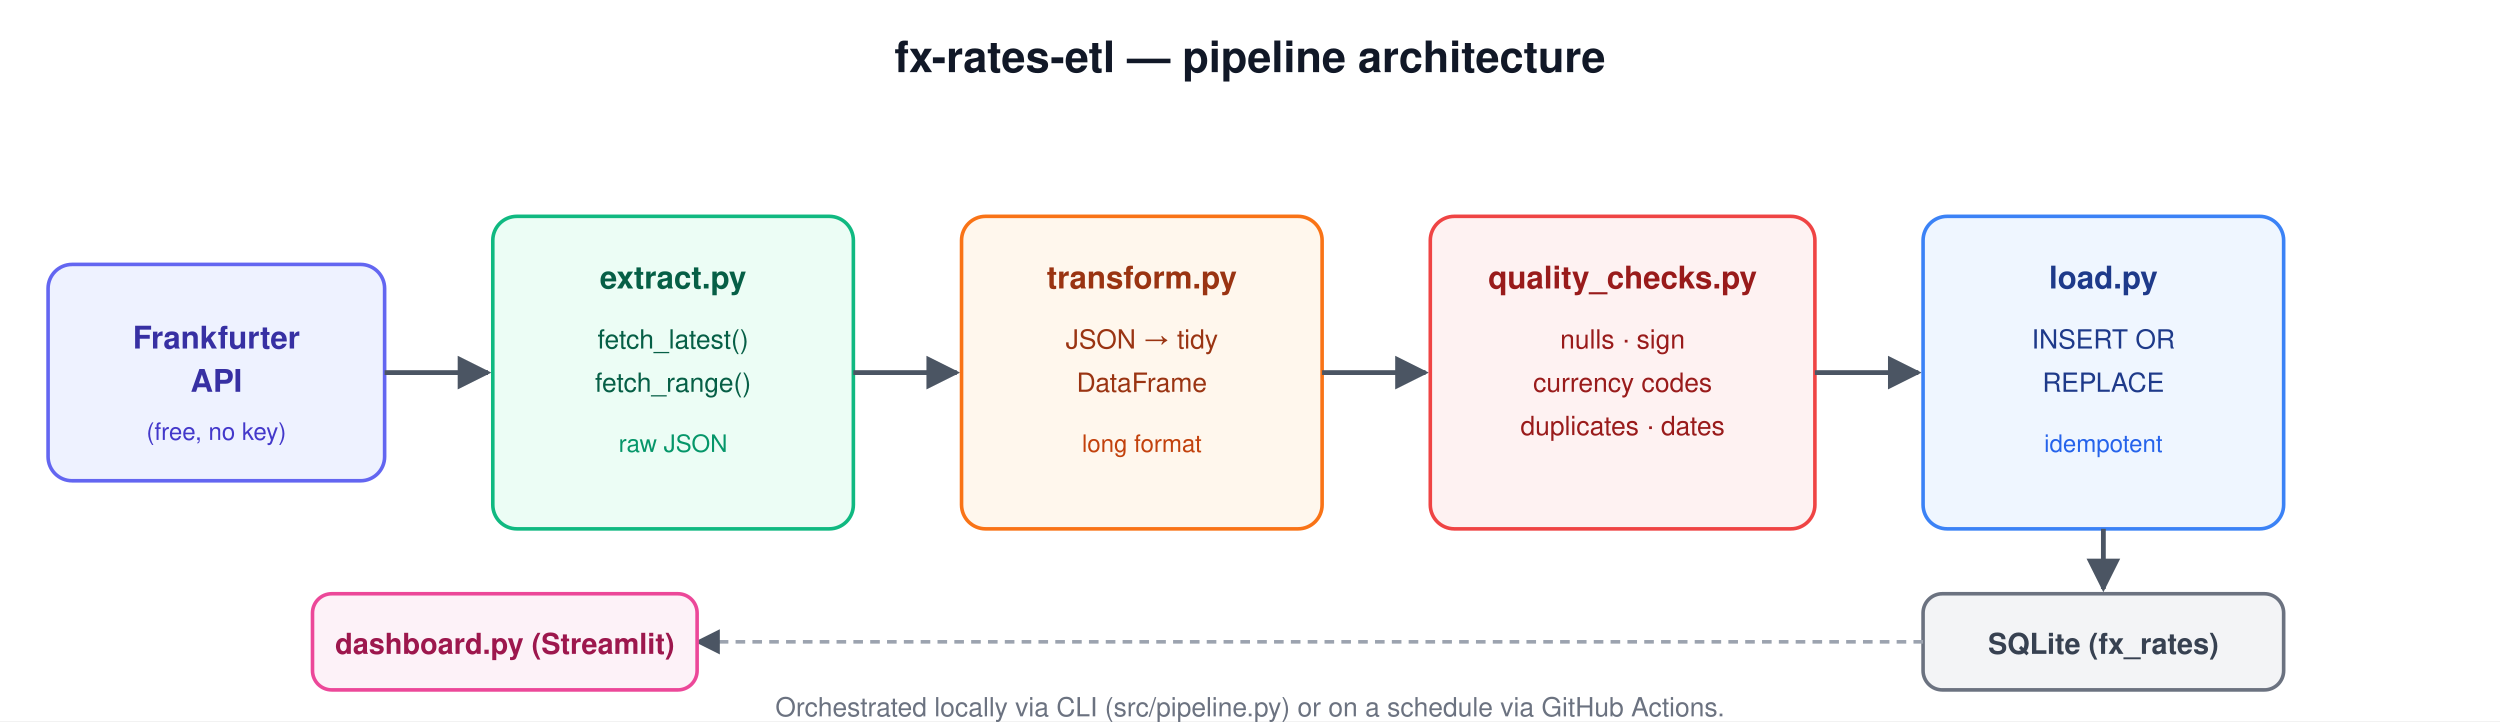
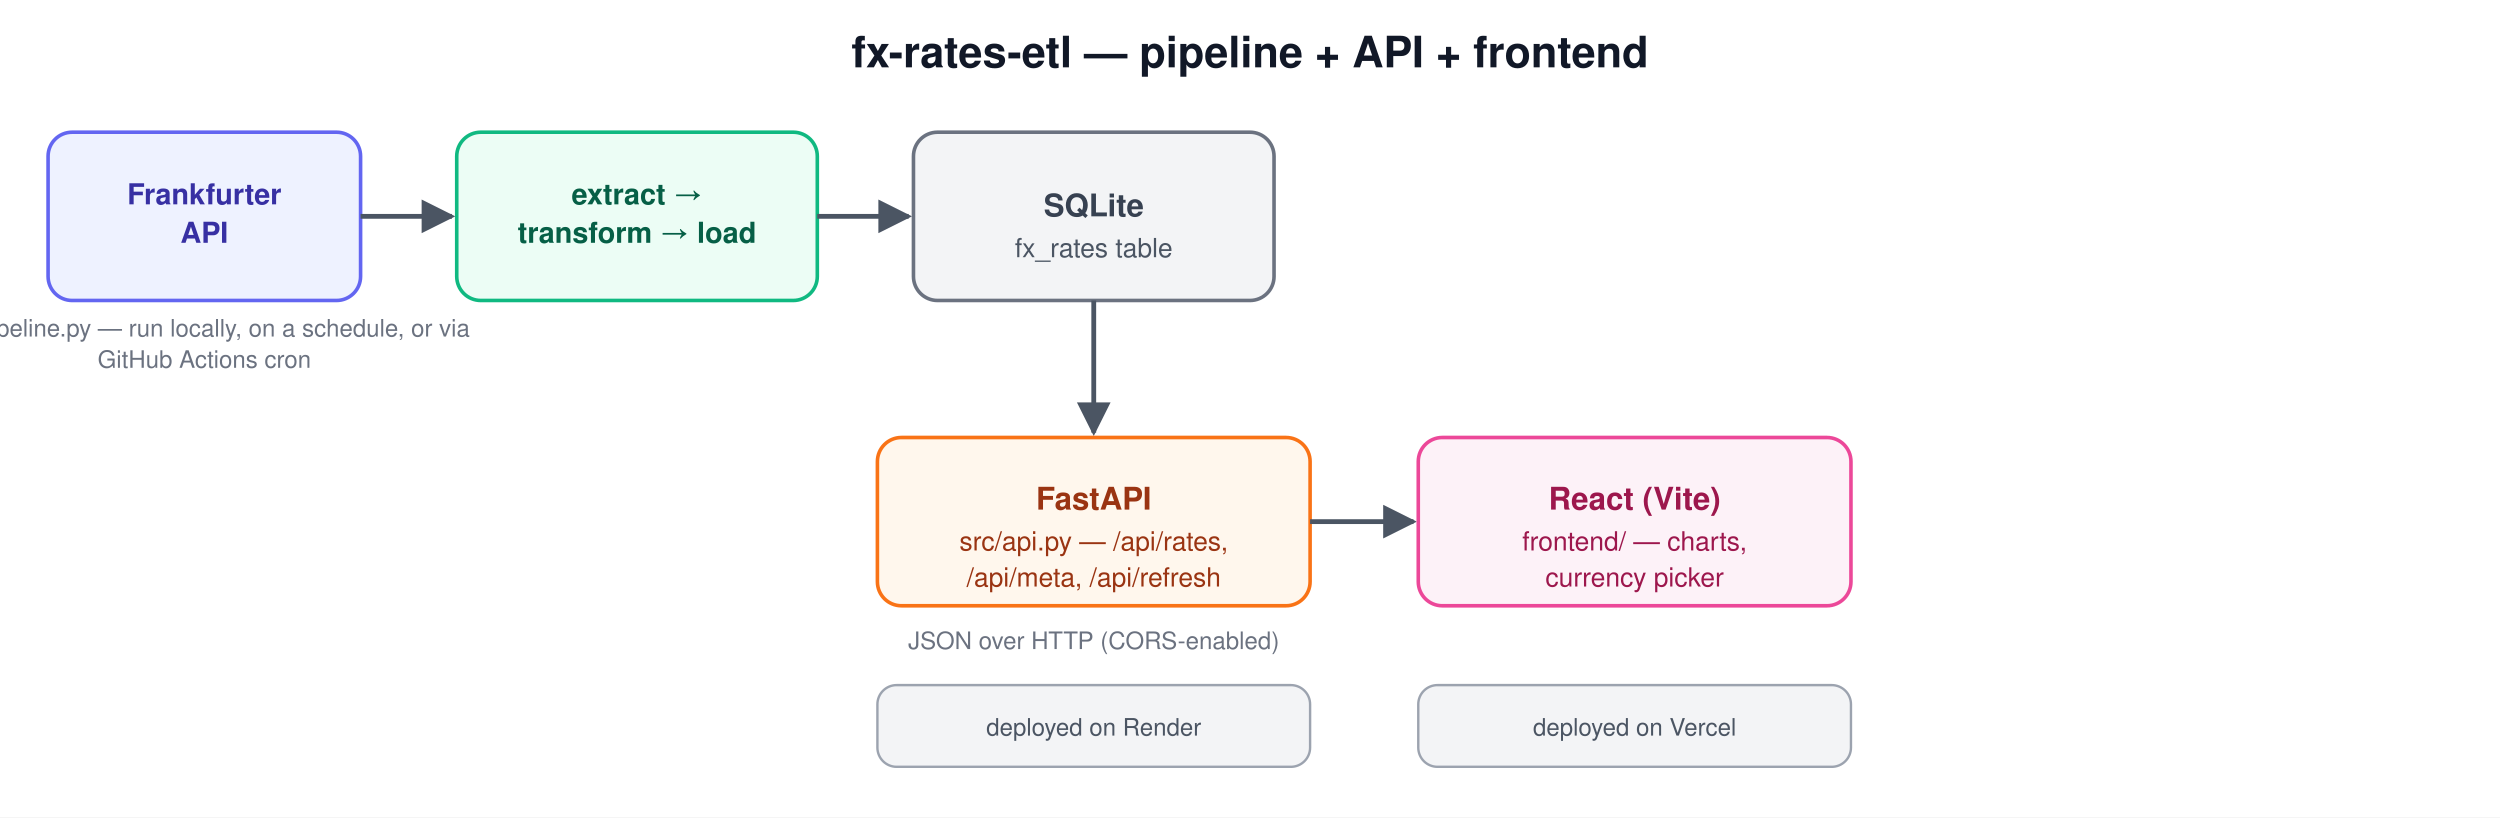
- <svg xmlns="http://www.w3.org/2000/svg" viewBox="0 0 1040 300" font-family="Helvetica, Arial, sans-serif">
+ <svg xmlns="http://www.w3.org/2000/svg" viewBox="0 0 1040 340" font-family="Helvetica, Arial, sans-serif">
  <defs>
    <marker id="arrow" viewBox="0 0 10 10" refX="9" refY="5" markerWidth="7" markerHeight="7" orient="auto-start-reverse">
      <path d="M0,0 L10,5 L0,10 z" fill="#4b5563" />
    </marker>
  </defs>
-   <rect width="1040" height="300" fill="#ffffff" />
-   <text x="520" y="30" text-anchor="middle" font-size="18" font-weight="700" fill="#111827">fx-rates-etl — pipeline architecture</text>
+   <rect width="1040" height="340" fill="#ffffff" />
+   <text x="520" y="28" text-anchor="middle" font-size="18" font-weight="700" fill="#111827">fx-rates-etl — pipeline + API + frontend</text>
  <g>
-     <rect x="20" y="110" width="140" height="90" rx="10" fill="#eef2ff" stroke="#6366f1" stroke-width="1.5" />
-     <text x="90" y="145" text-anchor="middle" font-size="13" font-weight="600" fill="#3730a3">Frankfurter</text>
-     <text x="90" y="163" text-anchor="middle" font-size="13" font-weight="600" fill="#3730a3">API</text>
-     <text x="90" y="183" text-anchor="middle" font-size="10" fill="#4338ca">(free, no key)</text>
+     <rect x="20" y="55" width="130" height="70" rx="10" fill="#eef2ff" stroke="#6366f1" stroke-width="1.5" />
+     <text x="85" y="85" text-anchor="middle" font-size="12" font-weight="600" fill="#3730a3">Frankfurter</text>
+     <text x="85" y="101" text-anchor="middle" font-size="12" font-weight="600" fill="#3730a3">API</text>
  </g>
-   <line x1="160" y1="155" x2="203" y2="155" stroke="#4b5563" stroke-width="2" marker-end="url(#arrow)" />
+   <line x1="150" y1="90" x2="188" y2="90" stroke="#4b5563" stroke-width="2" marker-end="url(#arrow)" />
  <g>
-     <rect x="205" y="90" width="150" height="130" rx="10" fill="#ecfdf5" stroke="#10b981" stroke-width="1.5" />
-     <text x="280" y="120" text-anchor="middle" font-size="13" font-weight="700" fill="#065f46">extract.py</text>
-     <text x="280" y="145" text-anchor="middle" font-size="11" fill="#065f46">fetch_latest()</text>
-     <text x="280" y="163" text-anchor="middle" font-size="11" fill="#065f46">fetch_range()</text>
-     <text x="280" y="188" text-anchor="middle" font-size="10" fill="#059669">raw JSON</text>
+     <rect x="190" y="55" width="150" height="70" rx="10" fill="#ecfdf5" stroke="#10b981" stroke-width="1.5" />
+     <text x="265" y="85" text-anchor="middle" font-size="12" font-weight="700" fill="#065f46">extract →</text>
+     <text x="265" y="101" text-anchor="middle" font-size="12" font-weight="700" fill="#065f46">transform → load</text>
  </g>
-   <line x1="355" y1="155" x2="398" y2="155" stroke="#4b5563" stroke-width="2" marker-end="url(#arrow)" />
+   <line x1="340" y1="90" x2="378" y2="90" stroke="#4b5563" stroke-width="2" marker-end="url(#arrow)" />
  <g>
-     <rect x="400" y="90" width="150" height="130" rx="10" fill="#fff7ed" stroke="#f97316" stroke-width="1.5" />
-     <text x="475" y="120" text-anchor="middle" font-size="13" font-weight="700" fill="#9a3412">transform.py</text>
-     <text x="475" y="145" text-anchor="middle" font-size="11" fill="#9a3412">JSON → tidy</text>
-     <text x="475" y="163" text-anchor="middle" font-size="11" fill="#9a3412">DataFrame</text>
-     <text x="475" y="188" text-anchor="middle" font-size="10" fill="#c2410c">long format</text>
+     <rect x="380" y="55" width="150" height="70" rx="10" fill="#f3f4f6" stroke="#6b7280" stroke-width="1.5" />
+     <text x="455" y="90" text-anchor="middle" font-size="13" font-weight="700" fill="#374151">SQLite</text>
+     <text x="455" y="107" text-anchor="middle" font-size="11" fill="#4b5563">fx_rates table</text>
  </g>
-   <line x1="550" y1="155" x2="593" y2="155" stroke="#4b5563" stroke-width="2" marker-end="url(#arrow)" />
+   <text x="85" y="140" text-anchor="middle" font-size="10" fill="#6b7280">src/pipeline.py — run locally, on a schedule, or via</text>
+   <text x="85" y="153" text-anchor="middle" font-size="10" fill="#6b7280">GitHub Actions cron</text>
+   <line x1="455" y1="125" x2="455" y2="180" stroke="#4b5563" stroke-width="2" marker-end="url(#arrow)" />
  <g>
-     <rect x="595" y="90" width="160" height="130" rx="10" fill="#fef2f2" stroke="#ef4444" stroke-width="1.5" />
-     <text x="675" y="120" text-anchor="middle" font-size="13" font-weight="700" fill="#991b1b">quality_checks.py</text>
-     <text x="675" y="145" text-anchor="middle" font-size="11" fill="#991b1b">nulls · sign</text>
-     <text x="675" y="163" text-anchor="middle" font-size="11" fill="#991b1b">currency codes</text>
-     <text x="675" y="181" text-anchor="middle" font-size="11" fill="#991b1b">duplicates · dates</text>
+     <rect x="365" y="182" width="180" height="70" rx="10" fill="#fff7ed" stroke="#f97316" stroke-width="1.5" />
+     <text x="455" y="212" text-anchor="middle" font-size="13" font-weight="700" fill="#9a3412">FastAPI</text>
+     <text x="455" y="229" text-anchor="middle" font-size="11" fill="#9a3412">src/api.py — /api/rates,</text>
+     <text x="455" y="244" text-anchor="middle" font-size="11" fill="#9a3412">/api/meta, /api/refresh</text>
  </g>
-   <line x1="755" y1="155" x2="798" y2="155" stroke="#4b5563" stroke-width="2" marker-end="url(#arrow)" />
+   <line x1="545" y1="217" x2="588" y2="217" stroke="#4b5563" stroke-width="2" marker-end="url(#arrow)" />
  <g>
-     <rect x="800" y="90" width="150" height="130" rx="10" fill="#eff6ff" stroke="#3b82f6" stroke-width="1.5" />
-     <text x="875" y="120" text-anchor="middle" font-size="13" font-weight="700" fill="#1e3a8a">load.py</text>
-     <text x="875" y="145" text-anchor="middle" font-size="11" fill="#1e3a8a">INSERT OR</text>
-     <text x="875" y="163" text-anchor="middle" font-size="11" fill="#1e3a8a">REPLACE</text>
-     <text x="875" y="188" text-anchor="middle" font-size="10" fill="#2563eb">idempotent</text>
+     <rect x="590" y="182" width="180" height="70" rx="10" fill="#fdf2f8" stroke="#ec4899" stroke-width="1.5" />
+     <text x="680" y="212" text-anchor="middle" font-size="13" font-weight="700" fill="#9d174d">React (Vite)</text>
+     <text x="680" y="229" text-anchor="middle" font-size="11" fill="#9d174d">frontend/ — charts,</text>
+     <text x="680" y="244" text-anchor="middle" font-size="11" fill="#9d174d">currency picker</text>
  </g>
-   <line x1="875" y1="220" x2="875" y2="245" stroke="#4b5563" stroke-width="2" marker-end="url(#arrow)" />
+   <text x="455" y="270" text-anchor="middle" font-size="10" fill="#6b7280">JSON over HTTP (CORS-enabled)</text>
  <g>
-     <rect x="800" y="247" width="150" height="40" rx="8" fill="#f3f4f6" stroke="#6b7280" stroke-width="1.5" />
-     <text x="875" y="272" text-anchor="middle" font-size="12" font-weight="600" fill="#374151">SQLite (fx_rates)</text>
+     <rect x="365" y="285" width="180" height="34" rx="8" fill="#f3f4f6" stroke="#9ca3af" stroke-width="1" />
+     <text x="455" y="306" text-anchor="middle" font-size="10" fill="#4b5563">deployed on Render</text>
  </g>
-   <line x1="800" y1="267" x2="290" y2="267" stroke="#9ca3af" stroke-width="1.5" stroke-dasharray="4 3" marker-end="url(#arrow)" />
  <g>
-     <rect x="130" y="247" width="160" height="40" rx="8" fill="#fdf2f8" stroke="#ec4899" stroke-width="1.5" />
-     <text x="210" y="272" text-anchor="middle" font-size="12" font-weight="600" fill="#9d174d">dashboard.py (Streamlit)</text>
+     <rect x="590" y="285" width="180" height="34" rx="8" fill="#f3f4f6" stroke="#9ca3af" stroke-width="1" />
+     <text x="680" y="306" text-anchor="middle" font-size="10" fill="#4b5563">deployed on Vercel</text>
  </g>
-   <text x="520" y="298" text-anchor="middle" font-size="11" fill="#6b7280">Orchestrated locally via CLI (src/pipeline.py) or on a schedule via GitHub Actions.</text>
</svg>
